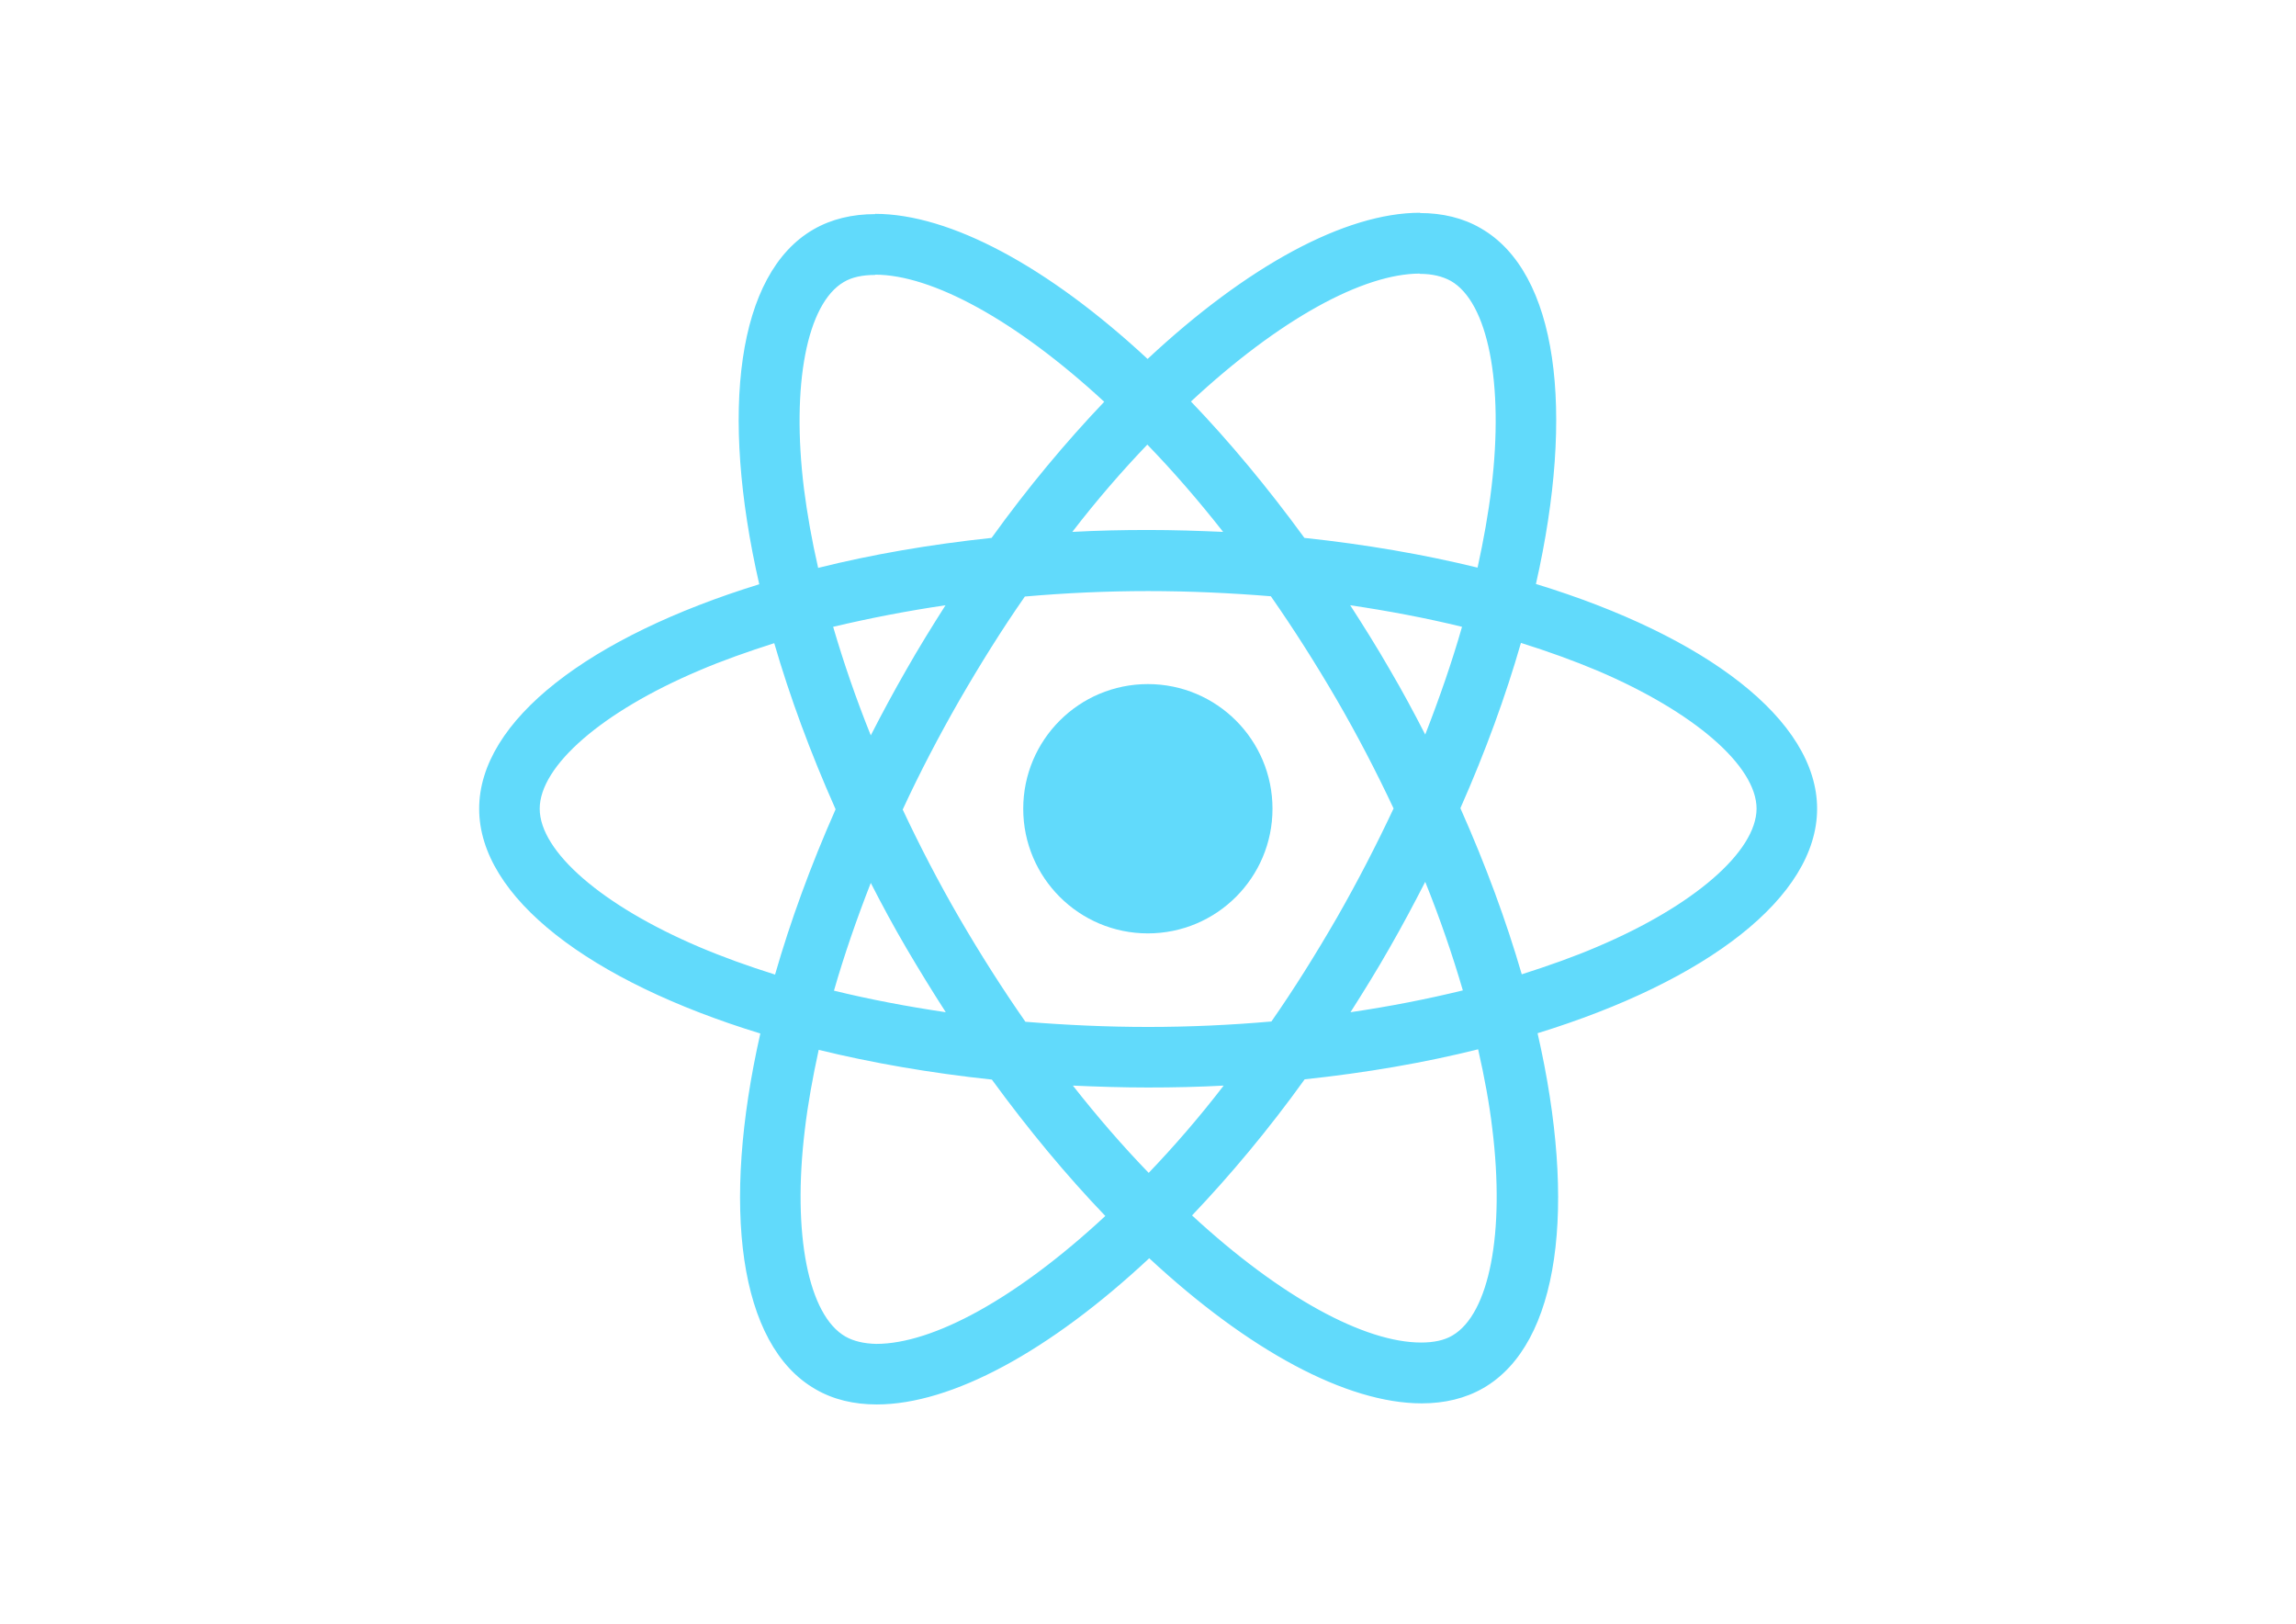
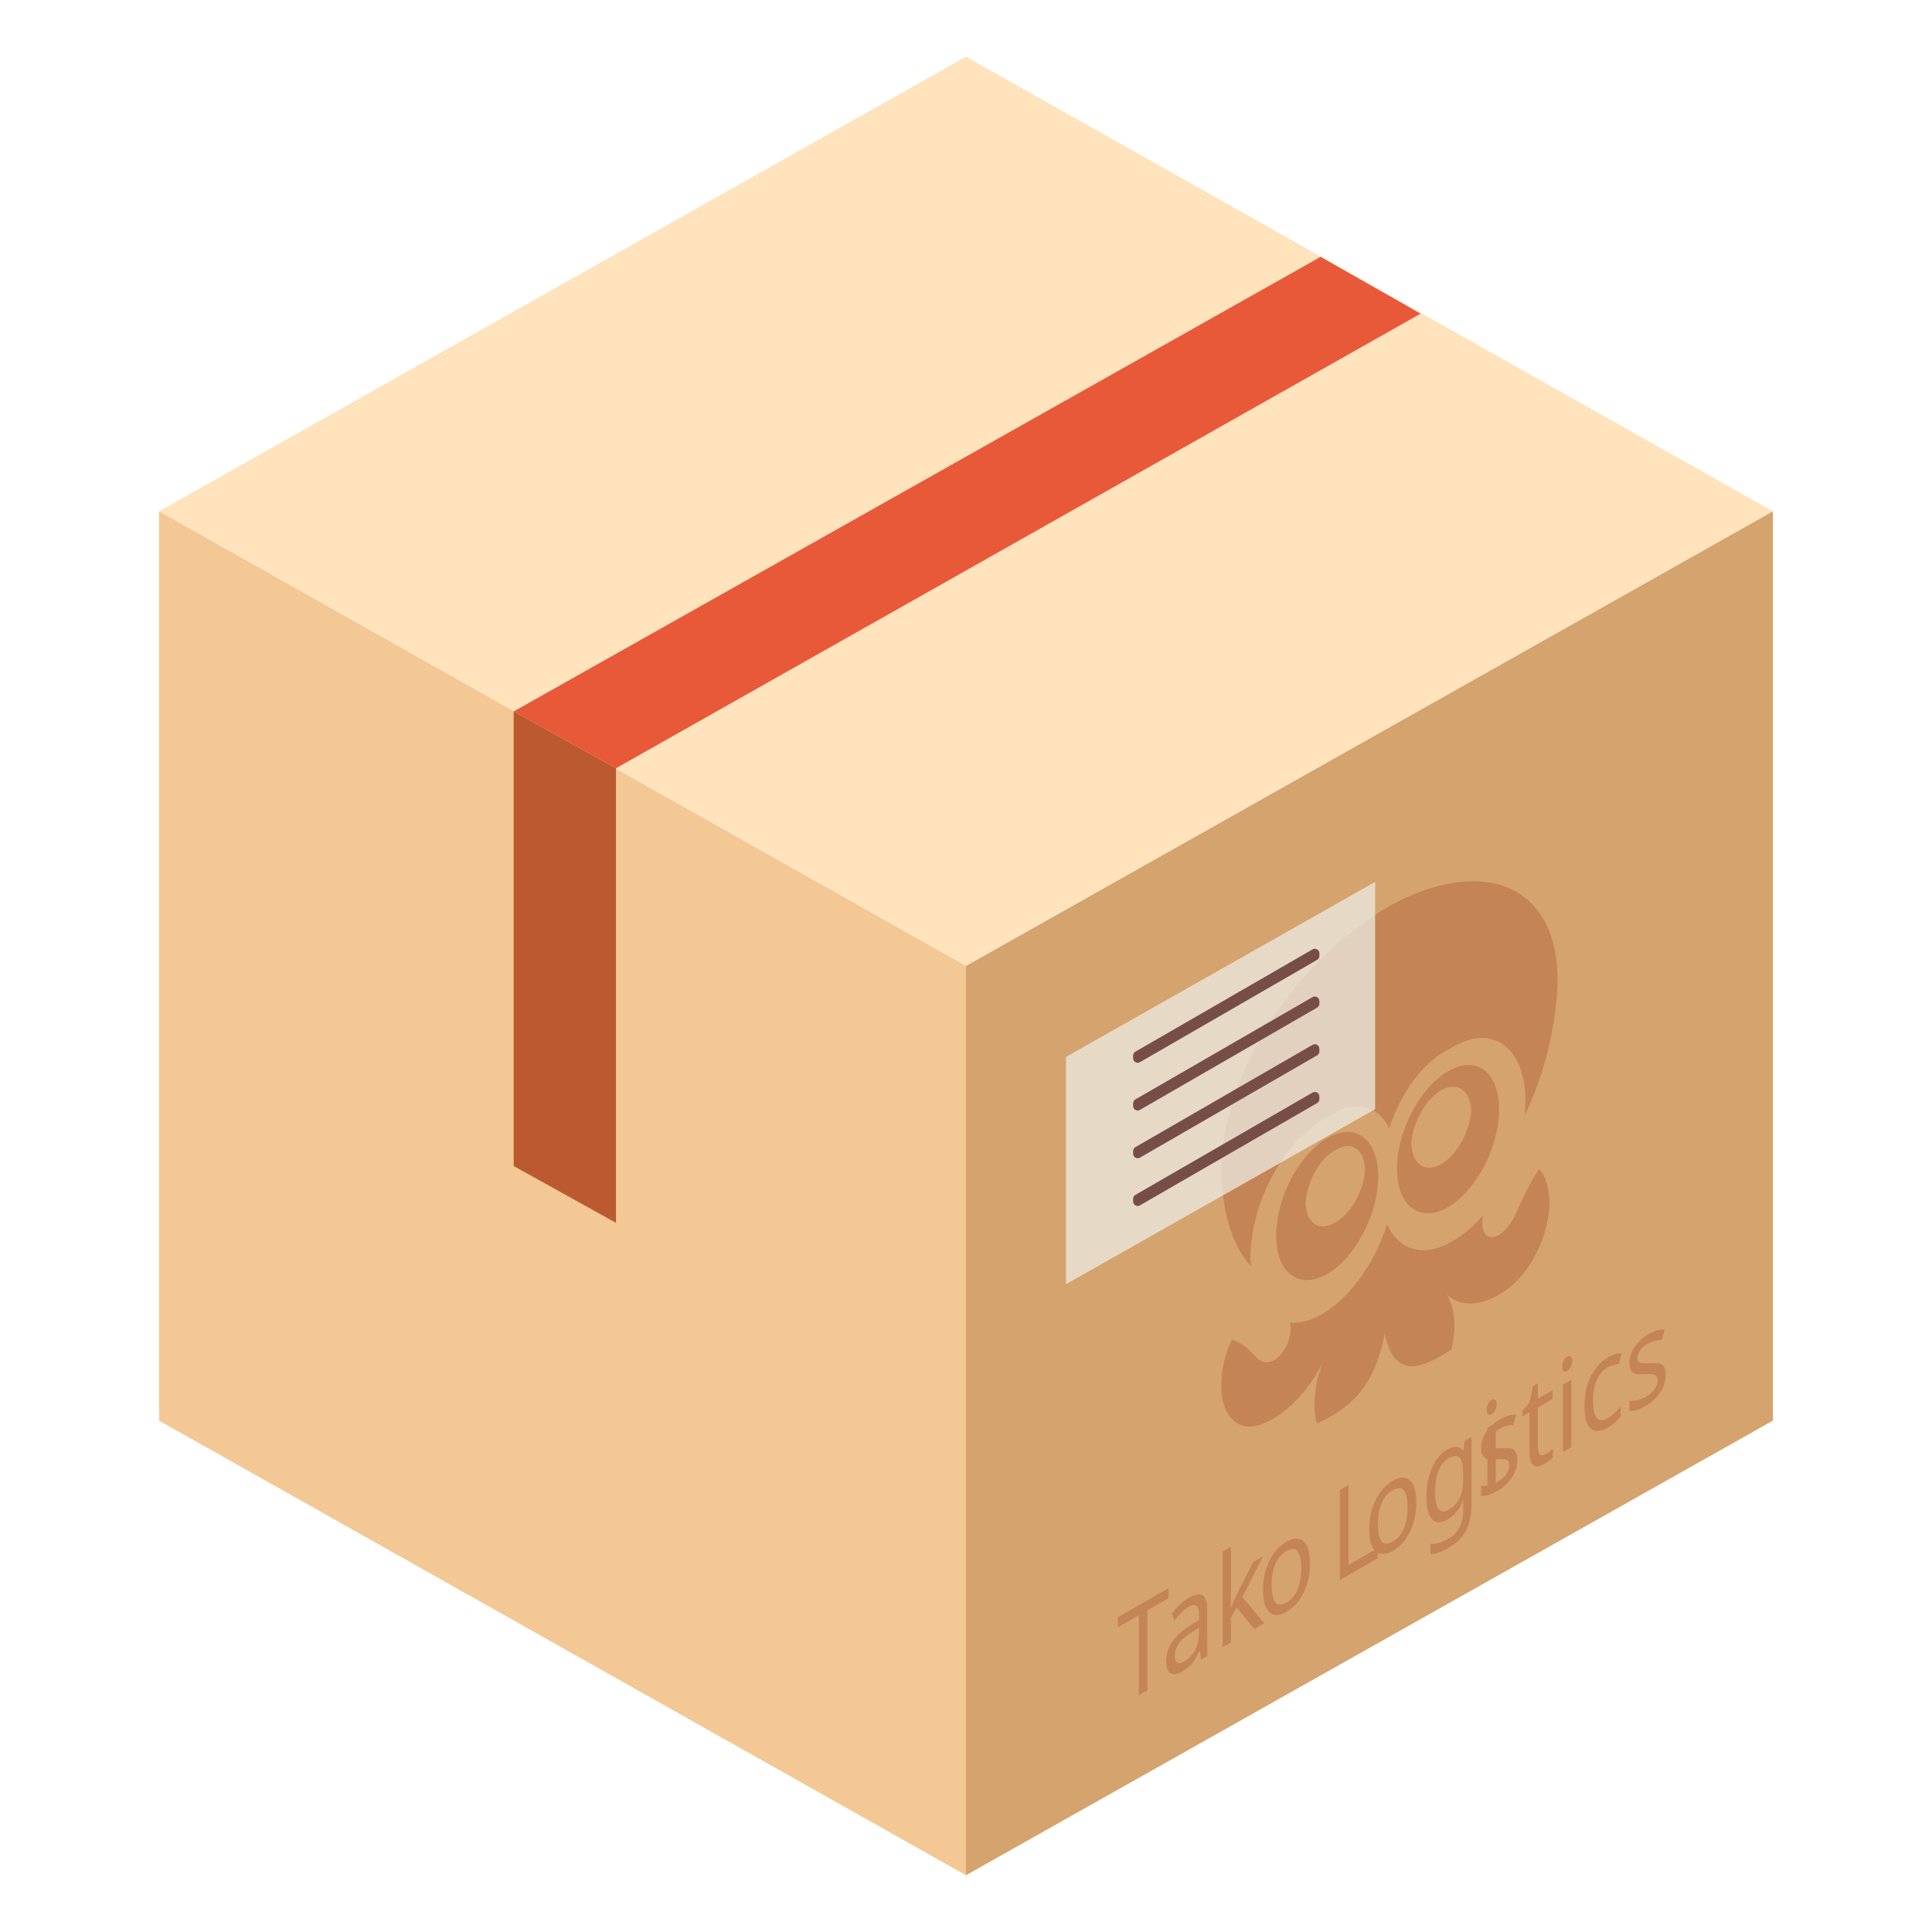
- <svg xmlns="http://www.w3.org/2000/svg" viewBox="0 0 841.9 595.3">
-   <g fill="#61DAFB">
-     <path d="M666.3 296.5c0-32.5-40.7-63.3-103.1-82.4 14.4-63.6 8-114.2-20.2-130.4-6.5-3.8-14.1-5.6-22.4-5.6v22.3c4.6 0 8.3.9 11.4 2.6 13.6 7.8 19.5 37.5 14.9 75.7-1.1 9.4-2.9 19.3-5.1 29.4-19.6-4.8-41-8.5-63.5-10.9-13.5-18.5-27.5-35.3-41.6-50 32.6-30.3 63.2-46.9 84-46.9V78c-27.5 0-63.5 19.6-99.9 53.6-36.4-33.8-72.4-53.2-99.9-53.2v22.3c20.7 0 51.4 16.5 84 46.6-14 14.7-28 31.4-41.3 49.9-22.6 2.4-44 6.1-63.6 11-2.3-10-4-19.7-5.2-29-4.7-38.2 1.1-67.9 14.6-75.8 3-1.8 6.9-2.6 11.5-2.6V78.5c-8.4 0-16 1.8-22.6 5.6-28.1 16.2-34.4 66.7-19.9 130.1-62.2 19.2-102.7 49.9-102.7 82.3 0 32.5 40.7 63.3 103.1 82.4-14.4 63.6-8 114.2 20.2 130.4 6.5 3.8 14.1 5.6 22.5 5.6 27.5 0 63.5-19.6 99.9-53.6 36.4 33.8 72.4 53.2 99.9 53.2 8.4 0 16-1.8 22.6-5.6 28.1-16.2 34.4-66.7 19.9-130.1 62-19.1 102.5-49.9 102.5-82.3zm-130.2-66.7c-3.7 12.9-8.3 26.2-13.5 39.5-4.1-8-8.4-16-13.1-24-4.6-8-9.5-15.8-14.4-23.4 14.2 2.1 27.9 4.7 41 7.9zm-45.8 106.5c-7.8 13.5-15.8 26.3-24.1 38.2-14.9 1.3-30 2-45.2 2-15.1 0-30.2-.7-45-1.9-8.3-11.9-16.4-24.6-24.2-38-7.6-13.1-14.5-26.4-20.8-39.8 6.2-13.4 13.2-26.8 20.7-39.9 7.8-13.5 15.8-26.3 24.1-38.2 14.9-1.3 30-2 45.2-2 15.1 0 30.2.7 45 1.9 8.3 11.9 16.4 24.6 24.2 38 7.6 13.1 14.5 26.4 20.8 39.8-6.3 13.4-13.2 26.8-20.7 39.9zm32.3-13c5.4 13.4 10 26.8 13.8 39.8-13.1 3.2-26.9 5.9-41.2 8 4.9-7.7 9.8-15.6 14.4-23.7 4.6-8 8.9-16.1 13-24.1zM421.2 430c-9.3-9.6-18.6-20.3-27.8-32 9 .4 18.2.7 27.5.7 9.4 0 18.7-.2 27.8-.7-9 11.7-18.3 22.4-27.5 32zm-74.4-58.9c-14.2-2.1-27.9-4.7-41-7.9 3.7-12.9 8.3-26.2 13.5-39.5 4.1 8 8.4 16 13.1 24 4.7 8 9.5 15.8 14.4 23.4zM420.7 163c9.3 9.6 18.6 20.3 27.8 32-9-.4-18.2-.7-27.5-.7-9.4 0-18.7.2-27.8.7 9-11.7 18.3-22.4 27.5-32zm-74 58.9c-4.9 7.7-9.8 15.6-14.4 23.7-4.6 8-8.9 16-13 24-5.4-13.4-10-26.8-13.8-39.8 13.1-3.1 26.9-5.8 41.2-7.9zm-90.5 125.2c-35.4-15.1-58.3-34.9-58.3-50.6 0-15.7 22.9-35.6 58.3-50.6 8.6-3.7 18-7 27.7-10.1 5.7 19.6 13.2 40 22.5 60.9-9.2 20.8-16.6 41.1-22.2 60.6-9.9-3.1-19.3-6.5-28-10.2zM310 490c-13.6-7.8-19.5-37.5-14.9-75.7 1.1-9.4 2.9-19.3 5.1-29.4 19.6 4.8 41 8.5 63.5 10.9 13.5 18.5 27.5 35.3 41.6 50-32.6 30.3-63.2 46.9-84 46.9-4.5-.1-8.3-1-11.3-2.7zm237.2-76.2c4.7 38.2-1.1 67.9-14.6 75.8-3 1.8-6.9 2.6-11.5 2.6-20.7 0-51.4-16.5-84-46.6 14-14.7 28-31.4 41.3-49.9 22.6-2.4 44-6.1 63.6-11 2.3 10.1 4.1 19.8 5.2 29.1zm38.5-66.7c-8.6 3.7-18 7-27.7 10.1-5.7-19.6-13.2-40-22.5-60.9 9.2-20.8 16.6-41.1 22.2-60.6 9.9 3.1 19.3 6.5 28.1 10.2 35.4 15.1 58.3 34.9 58.3 50.6-.1 15.7-23 35.6-58.4 50.6zM320.8 78.4z" />
-     <circle cx="420.9" cy="296.5" r="45.7" />
-     <path d="M520.5 78.1z" />
+ <svg xmlns="http://www.w3.org/2000/svg" viewBox="0 0 850 850">
+   <defs>
+     <style>.cls-1{fill:#ffe3bd;}.cls-2{fill:#f3c895;}.cls-3{fill:#d4a36e;}.cls-4{fill:#e8593a;}.cls-5{fill:#bb5a31;}.cls-6{font-size:55.43px;font-family:Splatfont2, "Splatfont 2";}.cls-11,.cls-6{fill:#c48455;}.cls-7{letter-spacing:-0.02em;}.cls-8{letter-spacing:-0.03em;}.cls-9{letter-spacing:0em;}.cls-10{letter-spacing:-0.02em;}.cls-12{opacity:0.75;}.cls-13{fill:#ecebe3;}.cls-14{fill:none;stroke:#764e47;stroke-linecap:round;stroke-linejoin:round;stroke-width:4px;}</style>
+   </defs>
+   <g id="Hexo">
+     <polygon class="cls-1" points="780 625 780 225 425 25 70 225 70 625 425 825 780 625" />
+   </g>
+   <g id="Upper">
+     <polygon class="cls-1" points="425 25 70 225 425 425 780 225 425 25" />
+   </g>
+   <g id="Left">
+     <polygon class="cls-2" points="70 225 70 625 425 825 425 425 70 225" />
+   </g>
+   <g id="Right">
+     <polygon class="cls-3" points="780 225 425 425 425 825 780 625 780 225" />
+   </g>
+   <g id="RibbonU">
+     <polygon class="cls-4" points="625 138 581 113 226 313 271 338 625 138" />
+   </g>
+   <g id="RibbonL">
+     <polygon class="cls-5" points="226 313 226 513 271 538 271 338 226 313" />
+   </g>
+   <g id="Label">
+     <text class="cls-6" transform="matrix(0.75, -0.43, 0, 1, 491.38, 751.36)">Ta<tspan class="cls-7" x="57.36" y="0">k</tspan>
+       <tspan x="82.69" y="0">o </tspan>
+       <tspan class="cls-8" x="125.48" y="0">L</tspan>
+       <tspan class="cls-9" x="145.05" y="0">ogi</tspan>
+       <tspan class="cls-10" x="210.84" y="0">s</tspan>
+       <tspan x="236.94" y="0">tics</tspan>
+     </text>
+   </g>
+   <g id="Tako">
+     <path class="cls-11" d="M662.24,541c-3.69,4.25-8,4.45-9.56.45a12,12,0,0,1-.23-6.73,50.35,50.35,0,0,1-14.05,11.72c-12.06,6.77-23,3.74-28.14-7.81-5.56,17.52-16.7,32.84-28.78,39.63-4.84,2.74-9.61,4-14,3.69,1.2,4.35-.89,11-4.67,14.73-1.76,1.76-3.67,2.68-5.33,2.56-5.41.6-5.63-6.43-15.53-9.95-7.24,16.07-5.87,32.74,3,37.23,3.39,1.71,7.55,1.46,11.9-.72,9.21-3.93,18.39-13.48,25-26-3.57,9.54-4.47,19.26-2.46,26.54,13-6.31,25.06-14.13,29.82-39.77l-.37-.55.37.55c4.37,20.89,16.39,15.38,29.42,7.18,2.2-9.71,1.41-18.58-2.14-24.11,6.41,5.6,15.69,5.07,25.13-1.45,11.47-7.17,20.44-25.19,20-40.25-.16-5.77-1.71-10.52-4.42-13.56C668,528.38,667.67,535.65,662.24,541Z" />
+     <path class="cls-11" d="M612.21,398.09h0c-44.51,25.2-79.08,80.8-74.42,124.94,1.2,14.39,5.56,26.2,12.58,34.07a36.69,36.69,0,0,1-.24-4.13c.15-23.53,14.53-50.65,32.1-60.59.68-.39,1.36-.74,2-1.07,11.33-7.69,22-5.63,26.93,5.2,5.14-16.23,15.8-30.16,26.95-35.22,17.46-11.1,32.24-1.57,33,21.27,0,1,0,2.09,0,3.17,0,1.65-.14,3.34-.28,5a154.82,154.82,0,0,0,13.81-49.17C690.26,391.8,656.3,374.57,612.21,398.09Z" />
+     <path class="cls-11" d="M637.64,471c-12.38,6.74-22.66,25.72-23,42.4s9.49,24.72,21.86,18,22.66-25.72,23-42.4v-.17c.33-16.56-9.37-24.59-21.65-17.93Zm9.66,17.61c-.73,10.14-7.23,21-14.52,24.21-6.46,2.87-11.5-1.19-11.91-9.6.73-10.14,7.23-21,14.51-24.21C641.85,476.15,646.89,480.21,647.3,488.62Z" />
+     <path class="cls-11" d="M584.47,500.41c-12.37,6.74-22.65,25.72-23,42.4s9.48,24.72,21.86,18,22.65-25.73,23-42.4v-.17C606.57,501.65,596.8,493.69,584.47,500.41Zm16.07,14.07c-.4,9.48-6.35,20-13.29,23.44l0,0c-6.85,4.15-12.56.29-12.83-8.68.44-9.5,6.42-20,13.35-23.38l0,0C594.57,501.71,600.27,505.55,600.54,514.48Z" />
+   </g>
+   <g id="Tag" class="cls-12">
+     <polyline class="cls-13" points="469 565 469 465 605 388 605 488 469 565 469 465" />
+   </g>
+   <g id="Text">
+     <polygon class="cls-14" points="578.47 420.58 500.53 465.58 500.53 464.42 578.47 419.42 578.47 420.58" />
+     <polygon class="cls-14" points="578.47 441.58 500.53 486.58 500.53 485.42 578.47 440.42 578.47 441.58" />
+     <polygon class="cls-14" points="578.47 462.58 500.53 507.58 500.53 506.42 578.47 461.42 578.47 462.58" />
+     <polygon class="cls-14" points="578.47 483.58 500.53 528.58 500.53 527.42 578.47 482.42 578.47 483.58" />
  </g>
</svg>
